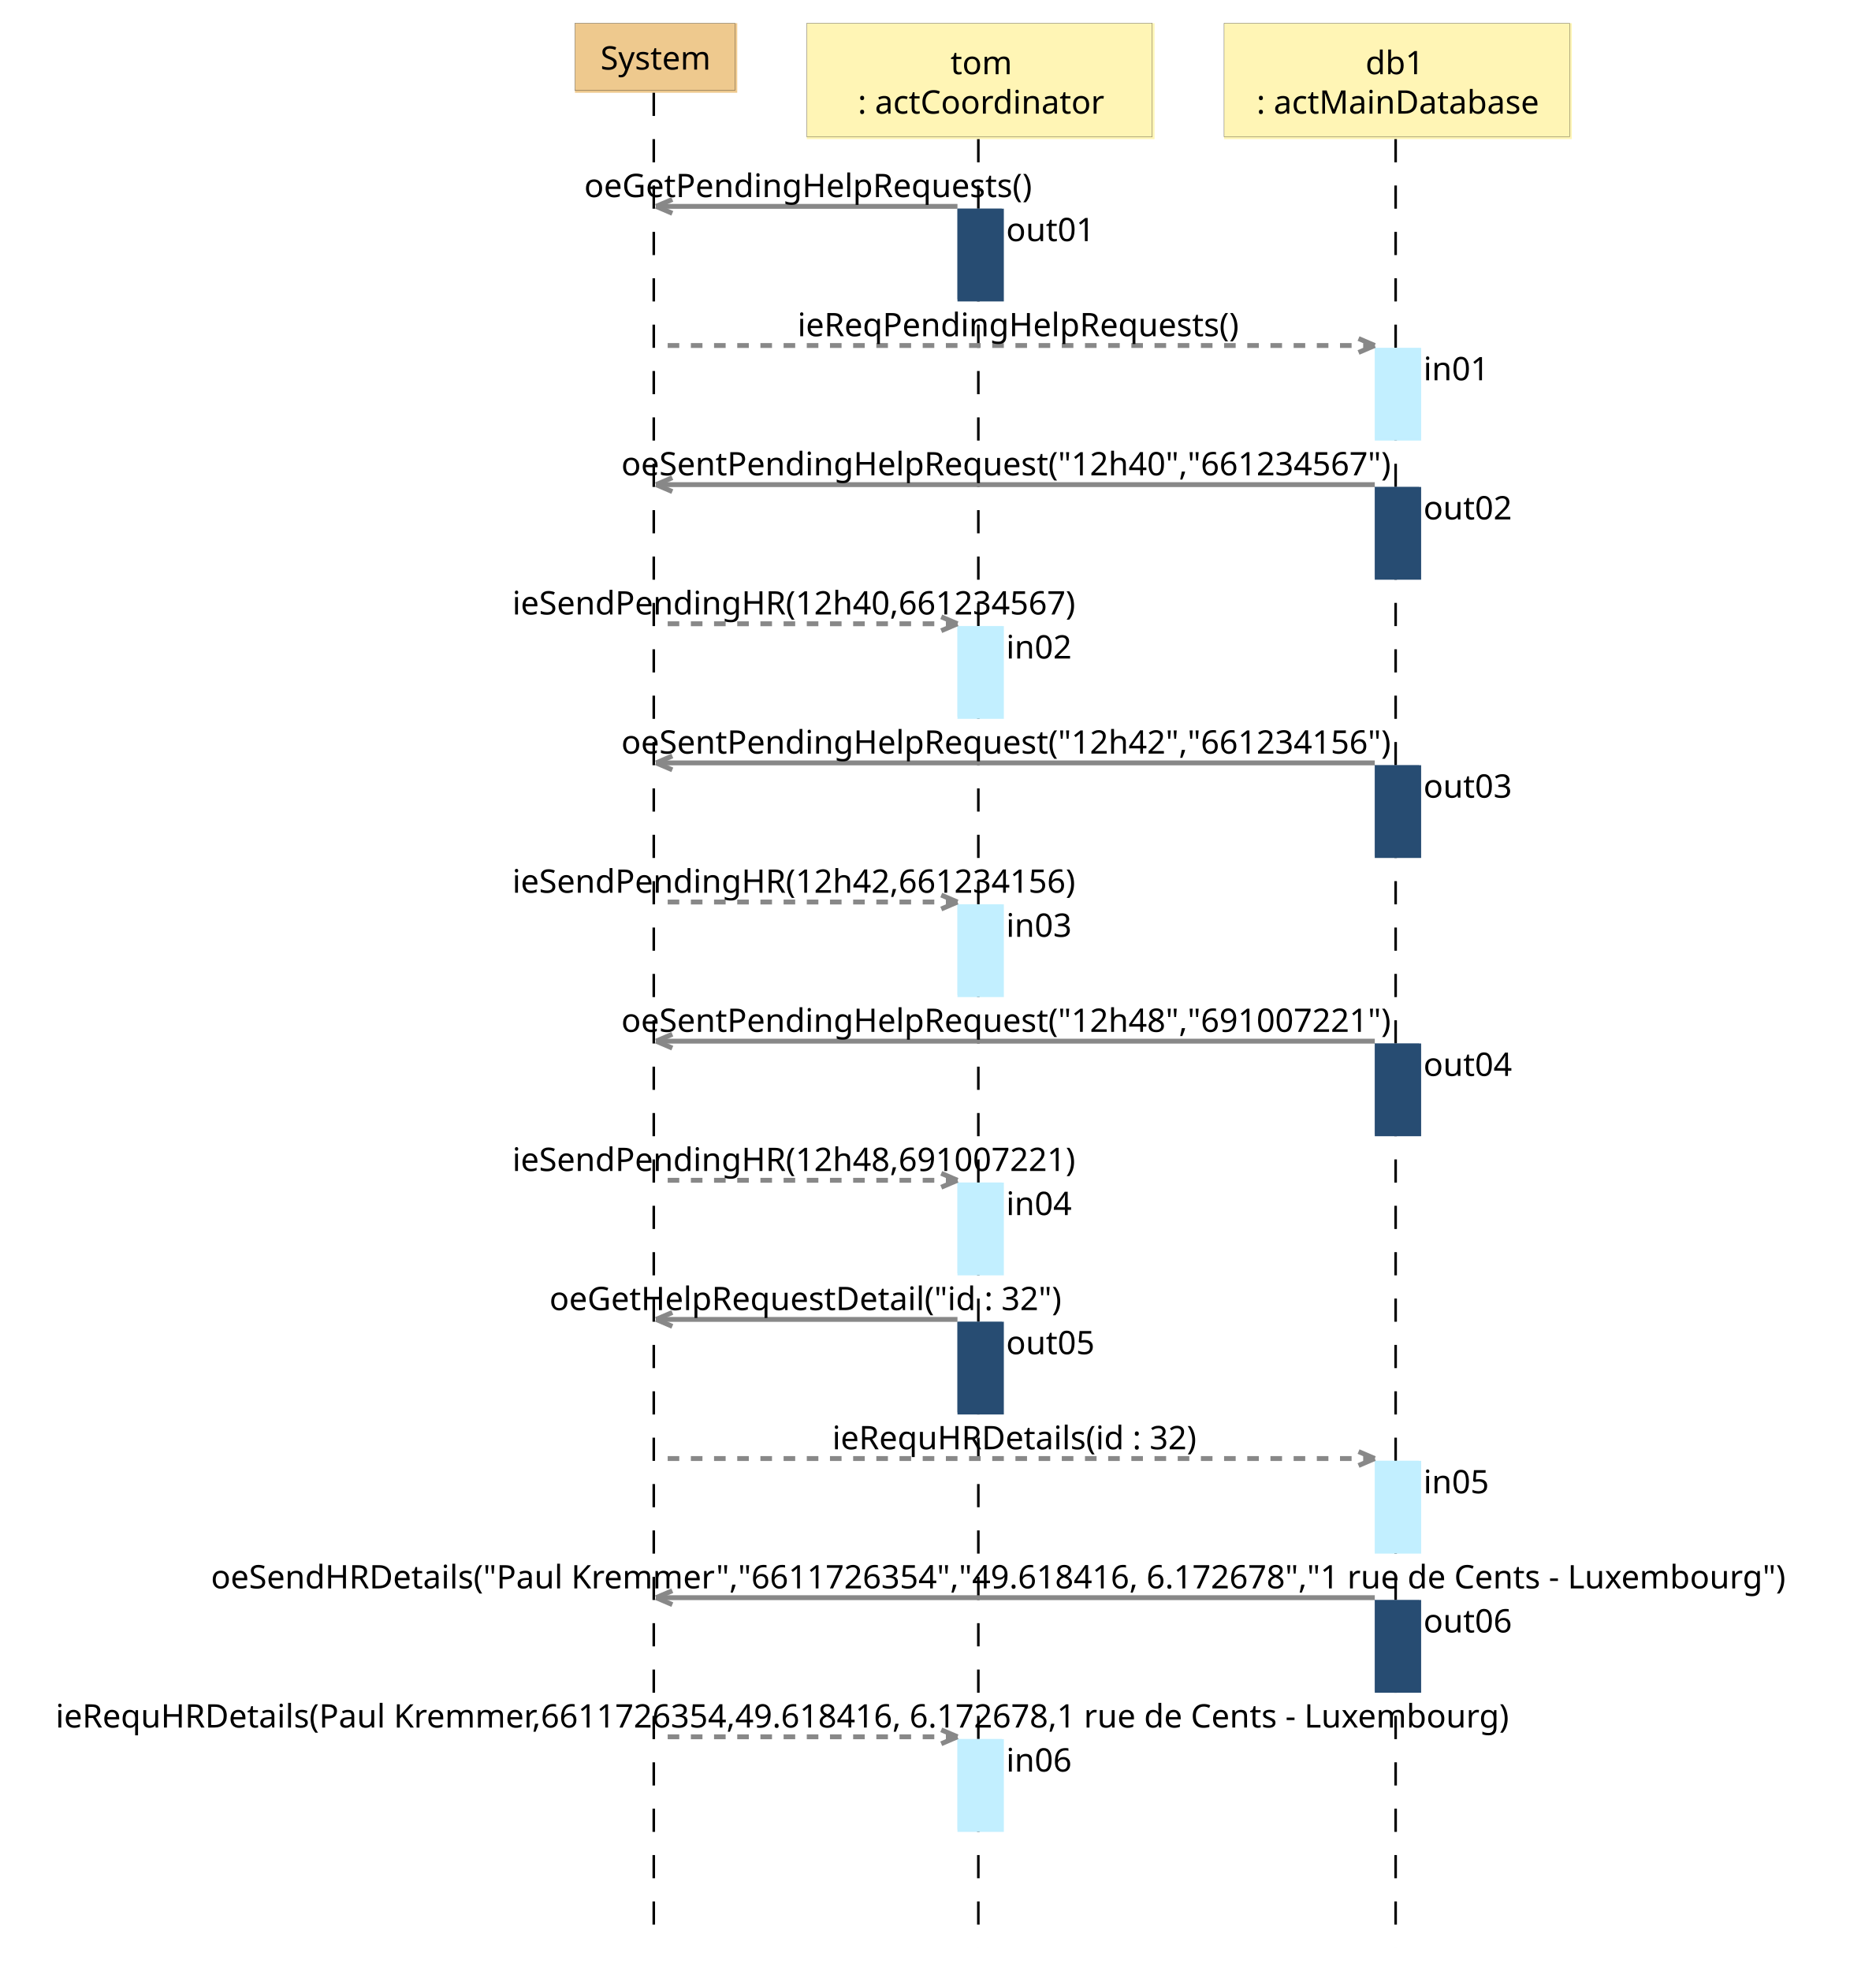
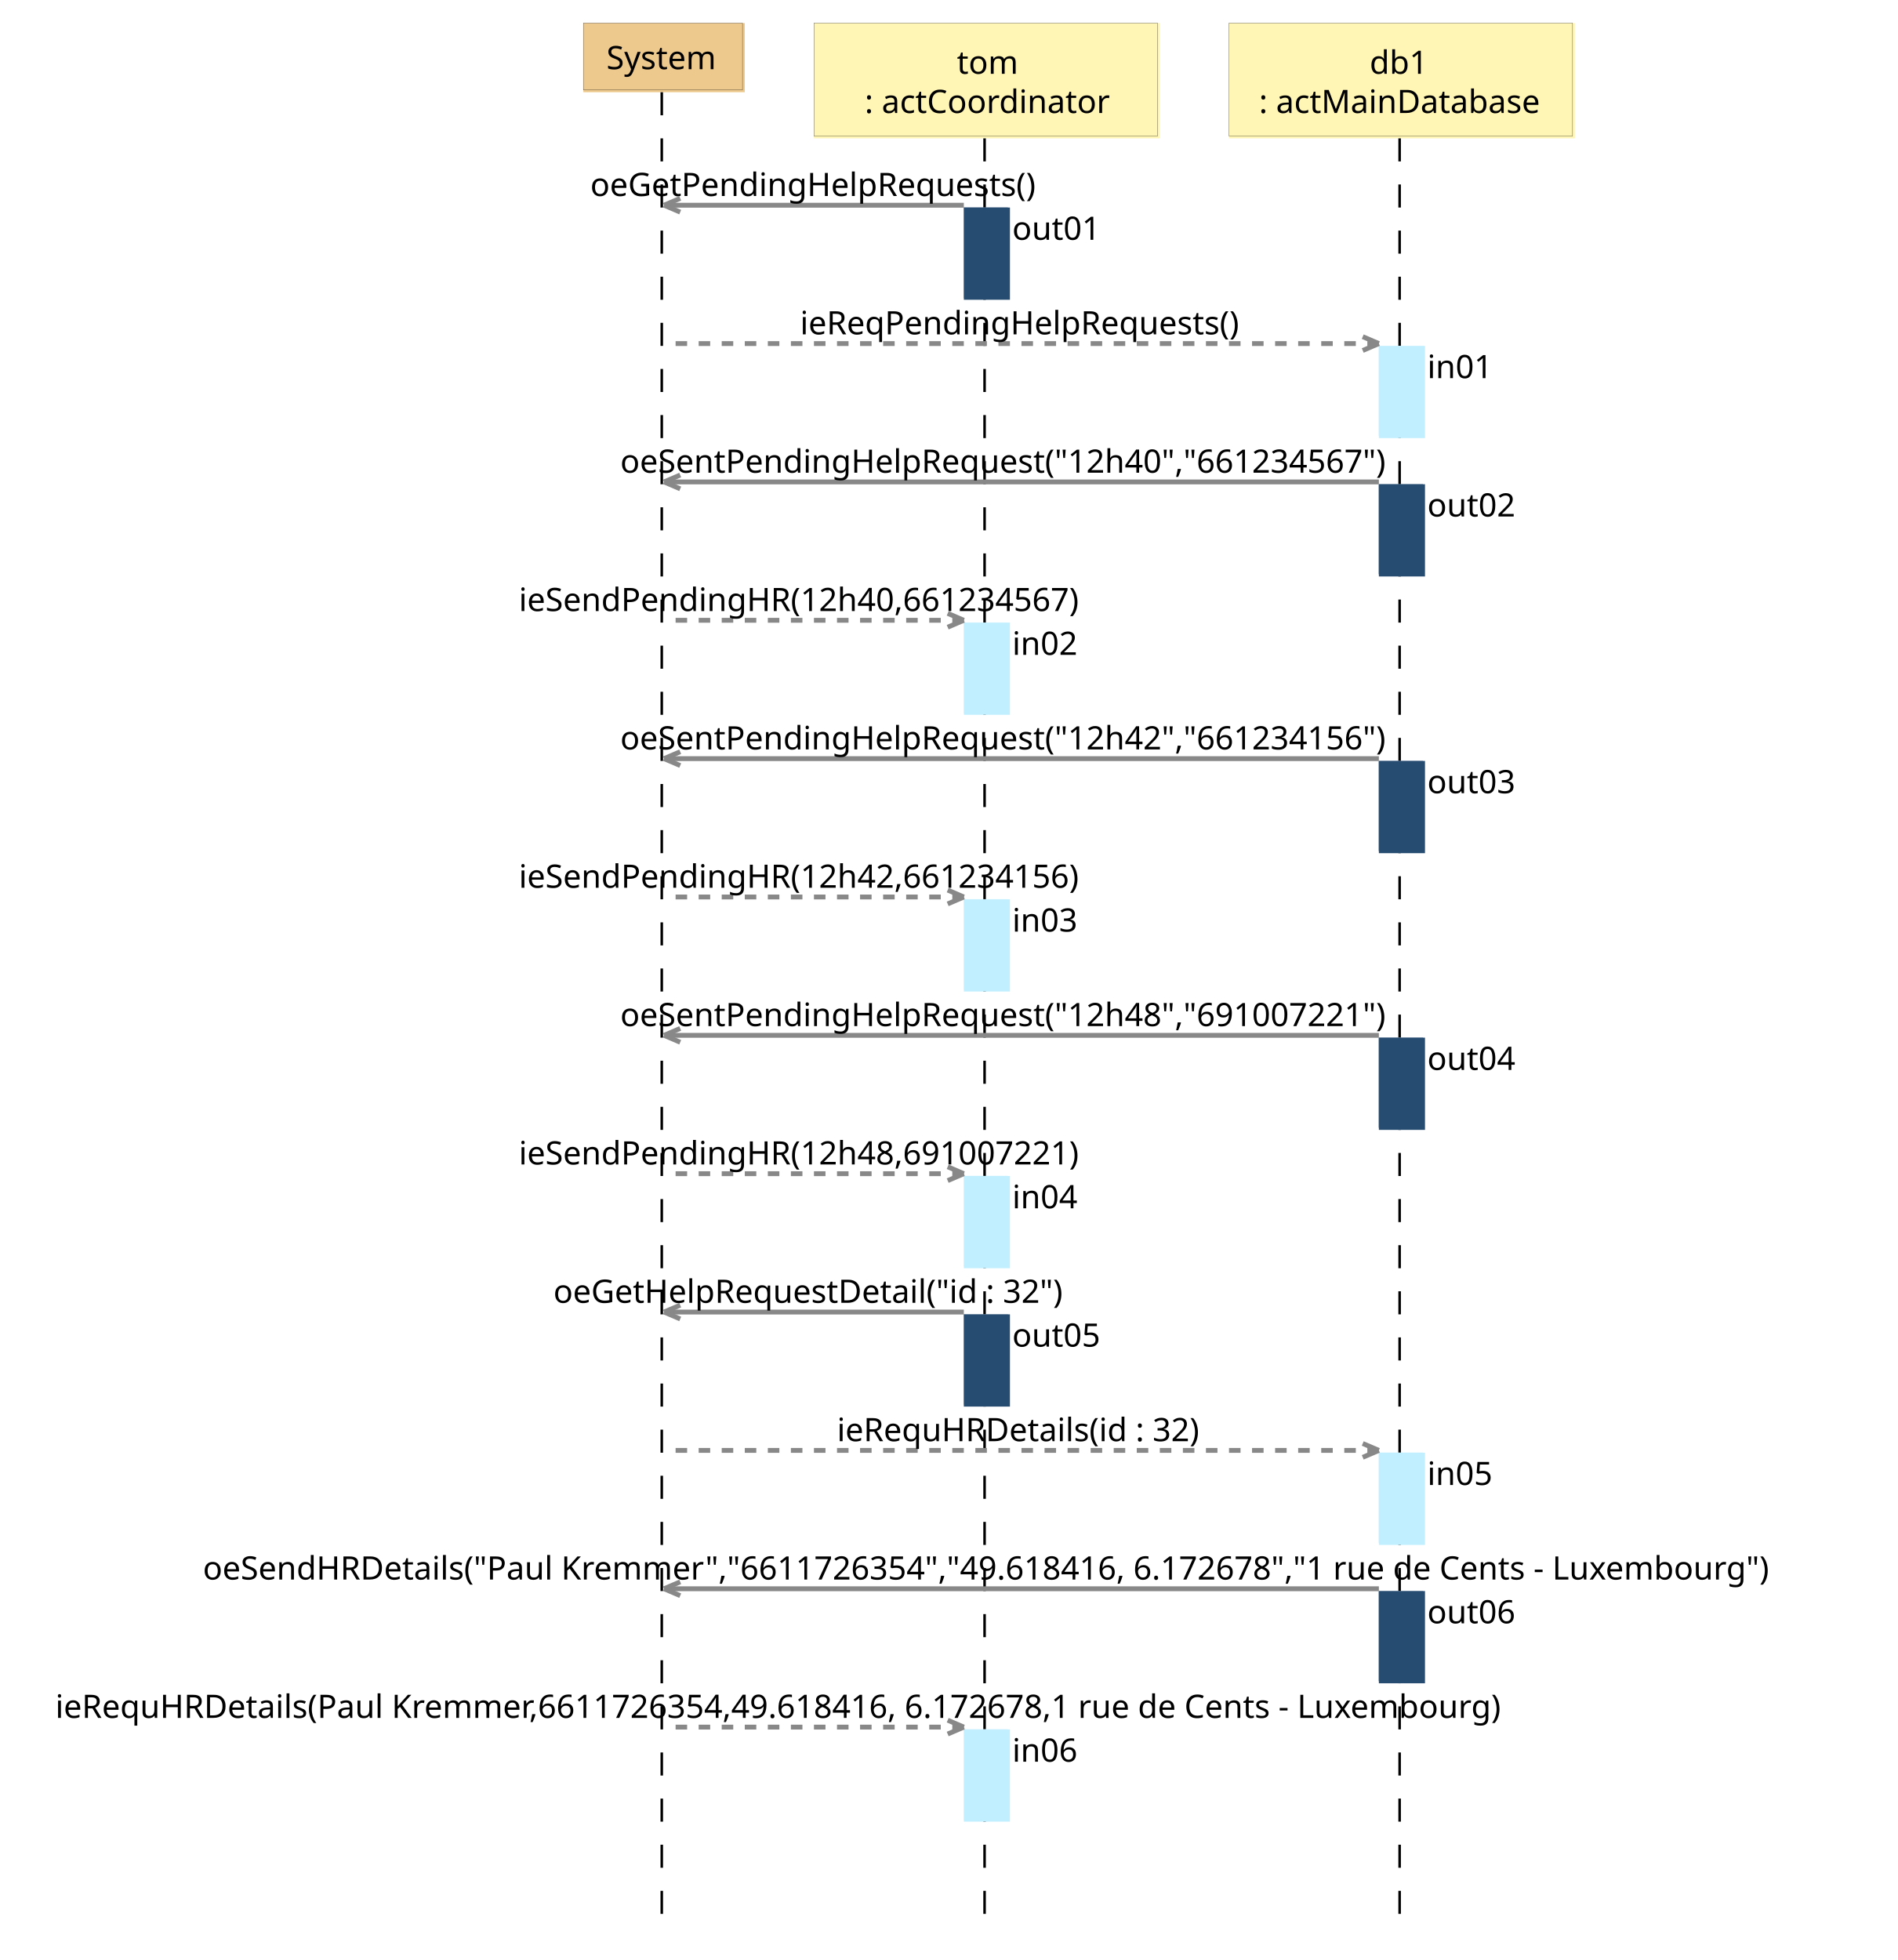
- <svg xmlns="http://www.w3.org/2000/svg" stroke-dasharray="none" shape-rendering="auto" font-family="'Dialog'" width="809" text-rendering="auto" fill-opacity="1" contentScriptType="text/ecmascript" color-interpolation="auto" color-rendering="auto" preserveAspectRatio="xMidYMid meet" font-size="12" viewBox="0 0 809 850" fill="black" stroke="black" image-rendering="auto" stroke-miterlimit="10" zoomAndPan="magnify" version="1.0" stroke-linecap="square" stroke-linejoin="miter" contentStyleType="text/css" font-style="normal" height="850" stroke-width="1" stroke-dashoffset="0" font-weight="normal" stroke-opacity="1">
+ <svg xmlns="http://www.w3.org/2000/svg" stroke-dasharray="none" shape-rendering="auto" font-family="'Dialog'" width="823" text-rendering="auto" fill-opacity="1" contentScriptType="text/ecmascript" color-interpolation="auto" color-rendering="auto" preserveAspectRatio="xMidYMid meet" font-size="12" viewBox="0 0 823 850" fill="black" stroke="black" image-rendering="auto" stroke-miterlimit="10" zoomAndPan="magnify" version="1.0" stroke-linecap="square" stroke-linejoin="miter" contentStyleType="text/css" font-style="normal" height="850" stroke-width="1" stroke-dashoffset="0" font-weight="normal" stroke-opacity="1">
  <defs id="genericDefs" />
  <g>
    <defs id="defs1">
      <clipPath clipPathUnits="userSpaceOnUse" id="clipPath1">
-         <path d="M247 9 L319 9 L319 41 L247 41 L247 9 Z" />
+         <path d="M252 9 L324 9 L324 41 L252 41 L252 9 Z" />
      </clipPath>
      <clipPath clipPathUnits="userSpaceOnUse" id="clipPath2">
-         <path d="M247 9 L323 9 L323 41 L247 41 L247 9 Z" />
+         <path d="M252 9 L328 9 L328 41 L252 41 L252 9 Z" />
      </clipPath>
      <clipPath clipPathUnits="userSpaceOnUse" id="clipPath3">
-         <path d="M277 39 L289 39 L289 841 L277 841 L277 39 Z" />
+         <path d="M282 39 L294 39 L294 841 L282 841 L282 39 Z" />
      </clipPath>
      <clipPath clipPathUnits="userSpaceOnUse" id="clipPath4">
-         <path d="M347 9 L499 9 L499 61 L347 61 L347 9 Z" />
+         <path d="M352 9 L504 9 L504 61 L352 61 L352 9 Z" />
      </clipPath>
      <clipPath clipPathUnits="userSpaceOnUse" id="clipPath5">
-         <path d="M347 9 L503 9 L503 61 L347 61 L347 9 Z" />
+         <path d="M352 9 L508 9 L508 61 L352 61 L352 9 Z" />
      </clipPath>
      <clipPath clipPathUnits="userSpaceOnUse" id="clipPath6">
-         <path d="M347 9 L502 9 L502 61 L347 61 L347 9 Z" />
+         <path d="M352 9 L507 9 L507 61 L352 61 L352 9 Z" />
      </clipPath>
      <clipPath clipPathUnits="userSpaceOnUse" id="clipPath7">
-         <path d="M417 59 L429 59 L429 841 L417 841 L417 59 Z" />
+         <path d="M422 59 L434 59 L434 841 L422 841 L422 59 Z" />
      </clipPath>
      <clipPath clipPathUnits="userSpaceOnUse" id="clipPath8">
-         <path d="M412 89 L434 89 L434 131 L412 131 L412 89 Z" />
+         <path d="M417 89 L439 89 L439 131 L417 131 L417 89 Z" />
      </clipPath>
      <clipPath clipPathUnits="userSpaceOnUse" id="clipPath9">
-         <path d="M433 89 L477 89 L477 108 L433 108 L433 89 Z" />
+         <path d="M438 89 L482 89 L482 108 L438 108 L438 89 Z" />
      </clipPath>
      <clipPath clipPathUnits="userSpaceOnUse" id="clipPath10">
-         <path d="M412 569 L434 569 L434 611 L412 611 L412 569 Z" />
+         <path d="M417 569 L439 569 L439 611 L417 611 L417 569 Z" />
      </clipPath>
      <clipPath clipPathUnits="userSpaceOnUse" id="clipPath11">
-         <path d="M433 569 L477 569 L477 588 L433 588 L433 569 Z" />
+         <path d="M438 569 L482 569 L482 588 L438 588 L438 569 Z" />
      </clipPath>
      <clipPath clipPathUnits="userSpaceOnUse" id="clipPath12">
-         <path d="M412 269 L434 269 L434 311 L412 311 L412 269 Z" />
+         <path d="M417 269 L439 269 L439 311 L417 311 L417 269 Z" />
      </clipPath>
      <clipPath clipPathUnits="userSpaceOnUse" id="clipPath13">
-         <path d="M433 269 L468 269 L468 288 L433 288 L433 269 Z" />
+         <path d="M438 269 L472 269 L472 288 L438 288 L438 269 Z" />
      </clipPath>
      <clipPath clipPathUnits="userSpaceOnUse" id="clipPath14">
-         <path d="M412 389 L434 389 L434 431 L412 431 L412 389 Z" />
+         <path d="M417 389 L439 389 L439 431 L417 431 L417 389 Z" />
      </clipPath>
      <clipPath clipPathUnits="userSpaceOnUse" id="clipPath15">
-         <path d="M433 389 L468 389 L468 408 L433 408 L433 389 Z" />
+         <path d="M438 389 L472 389 L472 408 L438 408 L438 389 Z" />
      </clipPath>
      <clipPath clipPathUnits="userSpaceOnUse" id="clipPath16">
-         <path d="M412 509 L434 509 L434 551 L412 551 L412 509 Z" />
+         <path d="M417 509 L439 509 L439 551 L417 551 L417 509 Z" />
      </clipPath>
      <clipPath clipPathUnits="userSpaceOnUse" id="clipPath17">
-         <path d="M433 509 L468 509 L468 528 L433 528 L433 509 Z" />
+         <path d="M438 509 L472 509 L472 528 L438 528 L438 509 Z" />
      </clipPath>
      <clipPath clipPathUnits="userSpaceOnUse" id="clipPath18">
-         <path d="M412 749 L434 749 L434 791 L412 791 L412 749 Z" />
+         <path d="M417 749 L439 749 L439 791 L417 791 L417 749 Z" />
      </clipPath>
      <clipPath clipPathUnits="userSpaceOnUse" id="clipPath19">
-         <path d="M433 749 L468 749 L468 768 L433 768 L433 749 Z" />
+         <path d="M438 749 L472 749 L472 768 L438 768 L438 749 Z" />
      </clipPath>
      <clipPath clipPathUnits="userSpaceOnUse" id="clipPath20">
-         <path d="M527 9 L679 9 L679 61 L527 61 L527 9 Z" />
+         <path d="M532 9 L684 9 L684 61 L532 61 L532 9 Z" />
      </clipPath>
      <clipPath clipPathUnits="userSpaceOnUse" id="clipPath21">
-         <path d="M527 9 L683 9 L683 61 L527 61 L527 9 Z" />
+         <path d="M532 9 L688 9 L688 61 L532 61 L532 9 Z" />
      </clipPath>
      <clipPath clipPathUnits="userSpaceOnUse" id="clipPath22">
-         <path d="M527 9 L682 9 L682 61 L527 61 L527 9 Z" />
+         <path d="M532 9 L687 9 L687 61 L532 61 L532 9 Z" />
      </clipPath>
      <clipPath clipPathUnits="userSpaceOnUse" id="clipPath23">
-         <path d="M597 59 L609 59 L609 841 L597 841 L597 59 Z" />
+         <path d="M602 59 L614 59 L614 841 L602 841 L602 59 Z" />
      </clipPath>
      <clipPath clipPathUnits="userSpaceOnUse" id="clipPath24">
-         <path d="M592 209 L614 209 L614 251 L592 251 L592 209 Z" />
+         <path d="M597 209 L619 209 L619 251 L597 251 L597 209 Z" />
      </clipPath>
      <clipPath clipPathUnits="userSpaceOnUse" id="clipPath25">
-         <path d="M613 209 L657 209 L657 228 L613 228 L613 209 Z" />
+         <path d="M618 209 L662 209 L662 228 L618 228 L618 209 Z" />
      </clipPath>
      <clipPath clipPathUnits="userSpaceOnUse" id="clipPath26">
-         <path d="M592 329 L614 329 L614 371 L592 371 L592 329 Z" />
+         <path d="M597 329 L619 329 L619 371 L597 371 L597 329 Z" />
      </clipPath>
      <clipPath clipPathUnits="userSpaceOnUse" id="clipPath27">
-         <path d="M613 329 L657 329 L657 348 L613 348 L613 329 Z" />
+         <path d="M618 329 L662 329 L662 348 L618 348 L618 329 Z" />
      </clipPath>
      <clipPath clipPathUnits="userSpaceOnUse" id="clipPath28">
-         <path d="M592 449 L614 449 L614 491 L592 491 L592 449 Z" />
+         <path d="M597 449 L619 449 L619 491 L597 491 L597 449 Z" />
      </clipPath>
      <clipPath clipPathUnits="userSpaceOnUse" id="clipPath29">
-         <path d="M613 449 L657 449 L657 468 L613 468 L613 449 Z" />
+         <path d="M618 449 L662 449 L662 468 L618 468 L618 449 Z" />
      </clipPath>
      <clipPath clipPathUnits="userSpaceOnUse" id="clipPath30">
-         <path d="M592 689 L614 689 L614 731 L592 731 L592 689 Z" />
+         <path d="M597 689 L619 689 L619 731 L597 731 L597 689 Z" />
      </clipPath>
      <clipPath clipPathUnits="userSpaceOnUse" id="clipPath31">
-         <path d="M613 689 L657 689 L657 708 L613 708 L613 689 Z" />
+         <path d="M618 689 L662 689 L662 708 L618 708 L618 689 Z" />
      </clipPath>
      <clipPath clipPathUnits="userSpaceOnUse" id="clipPath32">
-         <path d="M592 149 L614 149 L614 191 L592 191 L592 149 Z" />
+         <path d="M597 149 L619 149 L619 191 L597 191 L597 149 Z" />
      </clipPath>
      <clipPath clipPathUnits="userSpaceOnUse" id="clipPath33">
-         <path d="M613 149 L648 149 L648 168 L613 168 L613 149 Z" />
+         <path d="M618 149 L652 149 L652 168 L618 168 L618 149 Z" />
      </clipPath>
      <clipPath clipPathUnits="userSpaceOnUse" id="clipPath34">
-         <path d="M592 629 L614 629 L614 671 L592 671 L592 629 Z" />
+         <path d="M597 629 L619 629 L619 671 L597 671 L597 629 Z" />
      </clipPath>
      <clipPath clipPathUnits="userSpaceOnUse" id="clipPath35">
-         <path d="M613 629 L648 629 L648 648 L613 648 L613 629 Z" />
+         <path d="M618 629 L652 629 L652 648 L618 648 L618 629 Z" />
      </clipPath>
      <clipPath clipPathUnits="userSpaceOnUse" id="clipPath36">
-         <path d="M-1 -1 L810 -1 L810 851 L-1 851 L-1 -1 Z" />
+         <path d="M-1 -1 L824 -1 L824 851 L-1 851 L-1 -1 Z" />
      </clipPath>
      <clipPath clipPathUnits="userSpaceOnUse" id="clipPath37">
-         <path d="M251 70 L448 70 L448 89 L251 89 L251 70 Z" />
+         <path d="M255 70 L455 70 L455 89 L255 89 L255 70 Z" />
      </clipPath>
      <clipPath clipPathUnits="userSpaceOnUse" id="clipPath38">
-         <path d="M281 84 L293 84 L293 95 L281 95 L281 84 Z" />
+         <path d="M286 84 L298 84 L298 95 L286 95 L286 84 Z" />
      </clipPath>
      <clipPath clipPathUnits="userSpaceOnUse" id="clipPath39">
-         <path d="M267 190 L613 190 L613 209 L267 209 L267 190 Z" />
+         <path d="M268 190 L621 190 L621 209 L268 209 L268 190 Z" />
      </clipPath>
      <clipPath clipPathUnits="userSpaceOnUse" id="clipPath40">
-         <path d="M281 204 L293 204 L293 215 L281 215 L281 204 Z" />
+         <path d="M286 204 L298 204 L298 215 L286 215 L286 204 Z" />
      </clipPath>
      <clipPath clipPathUnits="userSpaceOnUse" id="clipPath41">
-         <path d="M267 310 L613 310 L613 329 L267 329 L267 310 Z" />
+         <path d="M268 310 L621 310 L621 329 L268 329 L268 310 Z" />
      </clipPath>
      <clipPath clipPathUnits="userSpaceOnUse" id="clipPath42">
-         <path d="M281 324 L293 324 L293 335 L281 335 L281 324 Z" />
+         <path d="M286 324 L298 324 L298 335 L286 335 L286 324 Z" />
      </clipPath>
      <clipPath clipPathUnits="userSpaceOnUse" id="clipPath43">
-         <path d="M267 430 L613 430 L613 449 L267 449 L267 430 Z" />
+         <path d="M268 430 L621 430 L621 449 L268 449 L268 430 Z" />
      </clipPath>
      <clipPath clipPathUnits="userSpaceOnUse" id="clipPath44">
-         <path d="M281 444 L293 444 L293 455 L281 455 L281 444 Z" />
+         <path d="M286 444 L298 444 L298 455 L286 455 L286 444 Z" />
      </clipPath>
      <clipPath clipPathUnits="userSpaceOnUse" id="clipPath45">
-         <path d="M236 550 L463 550 L463 569 L236 569 L236 550 Z" />
+         <path d="M239 550 L470 550 L470 569 L239 569 L239 550 Z" />
      </clipPath>
      <clipPath clipPathUnits="userSpaceOnUse" id="clipPath46">
-         <path d="M281 564 L293 564 L293 575 L281 575 L281 564 Z" />
+         <path d="M286 564 L298 564 L298 575 L286 575 L286 564 Z" />
      </clipPath>
      <clipPath clipPathUnits="userSpaceOnUse" id="clipPath47">
-         <path d="M90 670 L789 670 L789 689 L90 689 L90 670 Z" />
+         <path d="M87 670 L803 670 L803 689 L87 689 L87 670 Z" />
      </clipPath>
      <clipPath clipPathUnits="userSpaceOnUse" id="clipPath48">
-         <path d="M281 684 L293 684 L293 695 L281 695 L281 684 Z" />
+         <path d="M286 684 L298 684 L298 695 L286 695 L286 684 Z" />
      </clipPath>
      <clipPath clipPathUnits="userSpaceOnUse" id="clipPath49">
-         <path d="M343 130 L537 130 L537 149 L343 149 L343 130 Z" />
+         <path d="M346 130 L544 130 L544 149 L346 149 L346 130 Z" />
      </clipPath>
      <clipPath clipPathUnits="userSpaceOnUse" id="clipPath50">
-         <path d="M584 144 L596 144 L596 155 L584 155 L584 144 Z" />
+         <path d="M589 144 L601 144 L601 155 L589 155 L589 144 Z" />
      </clipPath>
      <clipPath clipPathUnits="userSpaceOnUse" id="clipPath51">
-         <path d="M220 250 L479 250 L479 269 L220 269 L220 250 Z" />
+         <path d="M224 250 L487 250 L487 269 L224 269 L224 250 Z" />
      </clipPath>
      <clipPath clipPathUnits="userSpaceOnUse" id="clipPath52">
-         <path d="M404 264 L416 264 L416 275 L404 275 L404 264 Z" />
+         <path d="M409 264 L421 264 L421 275 L409 275 L409 264 Z" />
      </clipPath>
      <clipPath clipPathUnits="userSpaceOnUse" id="clipPath53">
-         <path d="M220 370 L479 370 L479 389 L220 389 L220 370 Z" />
+         <path d="M224 370 L487 370 L487 389 L224 389 L224 370 Z" />
      </clipPath>
      <clipPath clipPathUnits="userSpaceOnUse" id="clipPath54">
-         <path d="M404 384 L416 384 L416 395 L404 395 L404 384 Z" />
+         <path d="M409 384 L421 384 L421 395 L409 395 L409 384 Z" />
      </clipPath>
      <clipPath clipPathUnits="userSpaceOnUse" id="clipPath55">
-         <path d="M220 490 L479 490 L479 509 L220 509 L220 490 Z" />
+         <path d="M224 490 L487 490 L487 509 L224 509 L224 490 Z" />
      </clipPath>
      <clipPath clipPathUnits="userSpaceOnUse" id="clipPath56">
-         <path d="M404 504 L416 504 L416 515 L404 515 L404 504 Z" />
+         <path d="M409 504 L421 504 L421 515 L409 515 L409 504 Z" />
      </clipPath>
      <clipPath clipPathUnits="userSpaceOnUse" id="clipPath57">
-         <path d="M358 610 L522 610 L522 629 L358 629 L358 610 Z" />
+         <path d="M362 610 L528 610 L528 629 L362 629 L362 610 Z" />
      </clipPath>
      <clipPath clipPathUnits="userSpaceOnUse" id="clipPath58">
-         <path d="M584 624 L596 624 L596 635 L584 635 L584 624 Z" />
+         <path d="M589 624 L601 624 L601 635 L589 635 L589 624 Z" />
      </clipPath>
      <clipPath clipPathUnits="userSpaceOnUse" id="clipPath59">
-         <path d="M23 730 L676 730 L676 749 L23 749 L23 730 Z" />
+         <path d="M23 730 L686 730 L686 749 L23 749 L23 730 Z" />
      </clipPath>
      <clipPath clipPathUnits="userSpaceOnUse" id="clipPath60">
-         <path d="M404 744 L416 744 L416 755 L404 755 L404 744 Z" />
+         <path d="M409 744 L421 744 L421 755 L409 755 L409 744 Z" />
      </clipPath>
    </defs>
    <g font-size="9" fill="rgb(238,201,142)" stroke-linejoin="round" stroke="rgb(238,201,142)" stroke-width="0" stroke-miterlimit="0">
-       <rect x="248" y="10" clip-path="url(#clipPath1)" width="70" height="30" stroke="none" />
+       <rect x="253" y="10" clip-path="url(#clipPath1)" width="70" height="30" stroke="none" />
    </g>
    <g font-size="9" stroke-width="0.1" stroke-linecap="butt">
-       <rect x="248" y="10" clip-path="url(#clipPath1)" fill="none" width="69" height="29" />
-       <text x="259" font-size="14" y="30" clip-path="url(#clipPath2)" stroke="none" xml:space="preserve">System</text>
-       <line clip-path="url(#clipPath3)" fill="none" x1="282" x2="282" y1="40" y2="840" stroke-dasharray="10,10" stroke-width="1.1" />
+       <rect x="253" y="10" clip-path="url(#clipPath1)" fill="none" width="69" height="29" />
+       <text x="263" font-size="14" y="30" clip-path="url(#clipPath2)" stroke="none" xml:space="preserve">System</text>
+       <line clip-path="url(#clipPath3)" fill="none" x1="287" x2="287" y1="40" y2="840" stroke-dasharray="10,10" stroke-width="1.1" />
    </g>
    <g stroke-linecap="butt" font-size="9" fill="rgb(255,245,181)" stroke-dasharray="10,10" stroke="rgb(255,245,181)" stroke-width="1.1">
-       <rect x="348" y="10" clip-path="url(#clipPath4)" width="150" height="50" stroke="none" />
+       <rect x="353" y="10" clip-path="url(#clipPath4)" width="150" height="50" stroke="none" />
    </g>
    <g font-size="9" stroke-width="0.1" stroke-linecap="butt">
-       <rect x="348" y="10" clip-path="url(#clipPath4)" fill="none" width="149" height="49" />
-       <text x="410" font-size="14" y="32" clip-path="url(#clipPath5)" stroke="none" xml:space="preserve">tom</text>
-       <text x="370" font-size="14" y="49" clip-path="url(#clipPath6)" stroke="none" xml:space="preserve">: actCoordinator</text>
-       <line clip-path="url(#clipPath7)" fill="none" x1="422" x2="422" y1="60" y2="840" stroke-dasharray="10,10" stroke-width="1.1" />
+       <rect x="353" y="10" clip-path="url(#clipPath4)" fill="none" width="149" height="49" />
+       <text x="415" font-size="14" y="32" clip-path="url(#clipPath5)" stroke="none" xml:space="preserve">tom</text>
+       <text x="375" font-size="14" y="49" clip-path="url(#clipPath6)" stroke="none" xml:space="preserve">: actCoordinator</text>
+       <line clip-path="url(#clipPath7)" fill="none" x1="427" x2="427" y1="60" y2="840" stroke-dasharray="10,10" stroke-width="1.1" />
    </g>
    <g stroke-linecap="butt" font-size="9" fill="rgb(39,76,114)" stroke-dasharray="10,10" stroke="rgb(39,76,114)" stroke-width="1.1">
-       <rect x="413" y="90" clip-path="url(#clipPath8)" width="20" height="40" stroke="none" />
-       <rect x="413" y="90" clip-path="url(#clipPath8)" fill="none" width="19" stroke-dasharray="none" height="39" stroke-width="0.1" />
+       <rect x="418" y="90" clip-path="url(#clipPath8)" width="20" height="40" stroke="none" />
+       <rect x="418" y="90" clip-path="url(#clipPath8)" fill="none" width="19" stroke-dasharray="none" height="39" stroke-width="0.1" />
    </g>
    <g font-size="14" stroke-width="0.1" stroke-linecap="butt">
-       <text xml:space="preserve" x="434" y="104" clip-path="url(#clipPath9)" stroke="none">out01</text>
-       <rect x="413" y="570" clip-path="url(#clipPath10)" fill="rgb(39,76,114)" width="20" height="40" stroke="none" />
-       <rect x="413" y="570" clip-path="url(#clipPath10)" fill="none" width="19" height="39" stroke="rgb(39,76,114)" />
-       <text xml:space="preserve" x="434" y="584" clip-path="url(#clipPath11)" stroke="none">out05</text>
-       <rect x="413" y="270" clip-path="url(#clipPath12)" fill="rgb(194,239,255)" width="20" height="40" stroke="none" />
-       <rect x="413" y="270" clip-path="url(#clipPath12)" fill="none" width="19" height="39" stroke="rgb(194,239,255)" />
-       <text xml:space="preserve" x="434" y="284" clip-path="url(#clipPath13)" stroke="none">in02</text>
-       <rect x="413" y="390" clip-path="url(#clipPath14)" fill="rgb(194,239,255)" width="20" height="40" stroke="none" />
-       <rect x="413" y="390" clip-path="url(#clipPath14)" fill="none" width="19" height="39" stroke="rgb(194,239,255)" />
-       <text xml:space="preserve" x="434" y="404" clip-path="url(#clipPath15)" stroke="none">in03</text>
-       <rect x="413" y="510" clip-path="url(#clipPath16)" fill="rgb(194,239,255)" width="20" height="40" stroke="none" />
-       <rect x="413" y="510" clip-path="url(#clipPath16)" fill="none" width="19" height="39" stroke="rgb(194,239,255)" />
-       <text xml:space="preserve" x="434" y="524" clip-path="url(#clipPath17)" stroke="none">in04</text>
-       <rect x="413" y="750" clip-path="url(#clipPath18)" fill="rgb(194,239,255)" width="20" height="40" stroke="none" />
-       <rect x="413" y="750" clip-path="url(#clipPath18)" fill="none" width="19" height="39" stroke="rgb(194,239,255)" />
-       <text xml:space="preserve" x="434" y="764" clip-path="url(#clipPath19)" stroke="none">in06</text>
-       <rect x="528" y="10" clip-path="url(#clipPath20)" fill="rgb(255,245,181)" width="150" height="50" stroke="none" />
-       <rect x="528" y="10" clip-path="url(#clipPath20)" fill="none" width="149" height="49" />
-       <text xml:space="preserve" x="589" y="32" clip-path="url(#clipPath21)" stroke="none">db1</text>
-       <text xml:space="preserve" x="542" y="49" clip-path="url(#clipPath22)" stroke="none">: actMainDatabase</text>
-       <line clip-path="url(#clipPath23)" fill="none" x1="602" x2="602" y1="60" y2="840" stroke-dasharray="10,10" stroke-width="1.1" />
+       <text xml:space="preserve" x="439" y="104" clip-path="url(#clipPath9)" stroke="none">out01</text>
+       <rect x="418" y="570" clip-path="url(#clipPath10)" fill="rgb(39,76,114)" width="20" height="40" stroke="none" />
+       <rect x="418" y="570" clip-path="url(#clipPath10)" fill="none" width="19" height="39" stroke="rgb(39,76,114)" />
+       <text xml:space="preserve" x="439" y="584" clip-path="url(#clipPath11)" stroke="none">out05</text>
+       <rect x="418" y="270" clip-path="url(#clipPath12)" fill="rgb(194,239,255)" width="20" height="40" stroke="none" />
+       <rect x="418" y="270" clip-path="url(#clipPath12)" fill="none" width="19" height="39" stroke="rgb(194,239,255)" />
+       <text xml:space="preserve" x="439" y="284" clip-path="url(#clipPath13)" stroke="none">in02</text>
+       <rect x="418" y="390" clip-path="url(#clipPath14)" fill="rgb(194,239,255)" width="20" height="40" stroke="none" />
+       <rect x="418" y="390" clip-path="url(#clipPath14)" fill="none" width="19" height="39" stroke="rgb(194,239,255)" />
+       <text xml:space="preserve" x="439" y="404" clip-path="url(#clipPath15)" stroke="none">in03</text>
+       <rect x="418" y="510" clip-path="url(#clipPath16)" fill="rgb(194,239,255)" width="20" height="40" stroke="none" />
+       <rect x="418" y="510" clip-path="url(#clipPath16)" fill="none" width="19" height="39" stroke="rgb(194,239,255)" />
+       <text xml:space="preserve" x="439" y="524" clip-path="url(#clipPath17)" stroke="none">in04</text>
+       <rect x="418" y="750" clip-path="url(#clipPath18)" fill="rgb(194,239,255)" width="20" height="40" stroke="none" />
+       <rect x="418" y="750" clip-path="url(#clipPath18)" fill="none" width="19" height="39" stroke="rgb(194,239,255)" />
+       <text xml:space="preserve" x="439" y="764" clip-path="url(#clipPath19)" stroke="none">in06</text>
+       <rect x="533" y="10" clip-path="url(#clipPath20)" fill="rgb(255,245,181)" width="150" height="50" stroke="none" />
+       <rect x="533" y="10" clip-path="url(#clipPath20)" fill="none" width="149" height="49" />
+       <text xml:space="preserve" x="594" y="32" clip-path="url(#clipPath21)" stroke="none">db1</text>
+       <text xml:space="preserve" x="546" y="49" clip-path="url(#clipPath22)" stroke="none">: actMainDatabase</text>
+       <line clip-path="url(#clipPath23)" fill="none" x1="607" x2="607" y1="60" y2="840" stroke-dasharray="10,10" stroke-width="1.1" />
    </g>
    <g stroke-linecap="butt" font-size="9" fill="rgb(39,76,114)" stroke-dasharray="10,10" stroke="rgb(39,76,114)" stroke-width="1.1">
-       <rect x="593" y="210" clip-path="url(#clipPath24)" width="20" height="40" stroke="none" />
-       <rect x="593" y="210" clip-path="url(#clipPath24)" fill="none" width="19" stroke-dasharray="none" height="39" stroke-width="0.1" />
+       <rect x="598" y="210" clip-path="url(#clipPath24)" width="20" height="40" stroke="none" />
+       <rect x="598" y="210" clip-path="url(#clipPath24)" fill="none" width="19" stroke-dasharray="none" height="39" stroke-width="0.1" />
    </g>
    <g font-size="14" stroke-width="0.1" stroke-linecap="butt">
-       <text xml:space="preserve" x="614" y="224" clip-path="url(#clipPath25)" stroke="none">out02</text>
-       <rect x="593" y="330" clip-path="url(#clipPath26)" fill="rgb(39,76,114)" width="20" height="40" stroke="none" />
-       <rect x="593" y="330" clip-path="url(#clipPath26)" fill="none" width="19" height="39" stroke="rgb(39,76,114)" />
-       <text xml:space="preserve" x="614" y="344" clip-path="url(#clipPath27)" stroke="none">out03</text>
-       <rect x="593" y="450" clip-path="url(#clipPath28)" fill="rgb(39,76,114)" width="20" height="40" stroke="none" />
-       <rect x="593" y="450" clip-path="url(#clipPath28)" fill="none" width="19" height="39" stroke="rgb(39,76,114)" />
-       <text xml:space="preserve" x="614" y="464" clip-path="url(#clipPath29)" stroke="none">out04</text>
-       <rect x="593" y="690" clip-path="url(#clipPath30)" fill="rgb(39,76,114)" width="20" height="40" stroke="none" />
-       <rect x="593" y="690" clip-path="url(#clipPath30)" fill="none" width="19" height="39" stroke="rgb(39,76,114)" />
-       <text xml:space="preserve" x="614" y="704" clip-path="url(#clipPath31)" stroke="none">out06</text>
-       <rect x="593" y="150" clip-path="url(#clipPath32)" fill="rgb(194,239,255)" width="20" height="40" stroke="none" />
-       <rect x="593" y="150" clip-path="url(#clipPath32)" fill="none" width="19" height="39" stroke="rgb(194,239,255)" />
-       <text xml:space="preserve" x="614" y="164" clip-path="url(#clipPath33)" stroke="none">in01</text>
-       <rect x="593" y="630" clip-path="url(#clipPath34)" fill="rgb(194,239,255)" width="20" height="40" stroke="none" />
-       <rect x="593" y="630" clip-path="url(#clipPath34)" fill="none" width="19" height="39" stroke="rgb(194,239,255)" />
-       <text xml:space="preserve" x="614" y="644" clip-path="url(#clipPath35)" stroke="none">in05</text>
-       <line clip-path="url(#clipPath36)" fill="none" x1="413" x2="283" y1="89" y2="89" stroke="rgb(136,136,136)" stroke-width="2.1" />
-       <text x="252" y="85" clip-path="url(#clipPath37)" stroke="none" stroke-width="2.1" xml:space="preserve">oeGetPendingHelpRequests()</text>
-       <line clip-path="url(#clipPath38)" fill="none" x1="290" x2="283" y1="86" y2="89" stroke="rgb(136,136,136)" stroke-width="2.1" />
-       <line clip-path="url(#clipPath38)" fill="none" x1="283" x2="290" y1="89" y2="92" stroke="rgb(136,136,136)" stroke-width="2.1" />
-       <line clip-path="url(#clipPath36)" fill="none" x1="593" x2="283" y1="209" y2="209" stroke="rgb(136,136,136)" stroke-width="2.1" />
-       <text x="268" y="205" clip-path="url(#clipPath39)" stroke="none" stroke-width="2.1" xml:space="preserve">oeSentPendingHelpRequest("12h40","661234567")</text>
-       <line clip-path="url(#clipPath40)" fill="none" x1="290" x2="283" y1="206" y2="209" stroke="rgb(136,136,136)" stroke-width="2.1" />
-       <line clip-path="url(#clipPath40)" fill="none" x1="283" x2="290" y1="209" y2="212" stroke="rgb(136,136,136)" stroke-width="2.1" />
-       <line clip-path="url(#clipPath36)" fill="none" x1="593" x2="283" y1="329" y2="329" stroke="rgb(136,136,136)" stroke-width="2.1" />
-       <text x="268" y="325" clip-path="url(#clipPath41)" stroke="none" stroke-width="2.1" xml:space="preserve">oeSentPendingHelpRequest("12h42","661234156")</text>
-       <line clip-path="url(#clipPath42)" fill="none" x1="290" x2="283" y1="326" y2="329" stroke="rgb(136,136,136)" stroke-width="2.1" />
-       <line clip-path="url(#clipPath42)" fill="none" x1="283" x2="290" y1="329" y2="332" stroke="rgb(136,136,136)" stroke-width="2.1" />
-       <line clip-path="url(#clipPath36)" fill="none" x1="593" x2="283" y1="449" y2="449" stroke="rgb(136,136,136)" stroke-width="2.1" />
-       <text x="268" y="445" clip-path="url(#clipPath43)" stroke="none" stroke-width="2.1" xml:space="preserve">oeSentPendingHelpRequest("12h48","691007221")</text>
-       <line clip-path="url(#clipPath44)" fill="none" x1="290" x2="283" y1="446" y2="449" stroke="rgb(136,136,136)" stroke-width="2.1" />
-       <line clip-path="url(#clipPath44)" fill="none" x1="283" x2="290" y1="449" y2="452" stroke="rgb(136,136,136)" stroke-width="2.1" />
-       <line clip-path="url(#clipPath36)" fill="none" x1="413" x2="283" y1="569" y2="569" stroke="rgb(136,136,136)" stroke-width="2.1" />
-       <text x="237" y="565" clip-path="url(#clipPath45)" stroke="none" stroke-width="2.1" xml:space="preserve">oeGetHelpRequestDetail("id : 32")</text>
-       <line clip-path="url(#clipPath46)" fill="none" x1="290" x2="283" y1="566" y2="569" stroke="rgb(136,136,136)" stroke-width="2.1" />
-       <line clip-path="url(#clipPath46)" fill="none" x1="283" x2="290" y1="569" y2="572" stroke="rgb(136,136,136)" stroke-width="2.1" />
-       <line clip-path="url(#clipPath36)" fill="none" x1="593" x2="283" y1="689" y2="689" stroke="rgb(136,136,136)" stroke-width="2.1" />
-       <text x="91" y="685" clip-path="url(#clipPath47)" stroke="none" stroke-width="2.1" xml:space="preserve">oeSendHRDetails("Paul Kremmer","6611726354","49.618416, 6.172678","1 rue de Cents - Luxembourg")</text>
-       <line clip-path="url(#clipPath48)" fill="none" x1="290" x2="283" y1="686" y2="689" stroke="rgb(136,136,136)" stroke-width="2.1" />
-       <line clip-path="url(#clipPath48)" fill="none" x1="283" x2="290" y1="689" y2="692" stroke="rgb(136,136,136)" stroke-width="2.1" />
+       <text xml:space="preserve" x="619" y="224" clip-path="url(#clipPath25)" stroke="none">out02</text>
+       <rect x="598" y="330" clip-path="url(#clipPath26)" fill="rgb(39,76,114)" width="20" height="40" stroke="none" />
+       <rect x="598" y="330" clip-path="url(#clipPath26)" fill="none" width="19" height="39" stroke="rgb(39,76,114)" />
+       <text xml:space="preserve" x="619" y="344" clip-path="url(#clipPath27)" stroke="none">out03</text>
+       <rect x="598" y="450" clip-path="url(#clipPath28)" fill="rgb(39,76,114)" width="20" height="40" stroke="none" />
+       <rect x="598" y="450" clip-path="url(#clipPath28)" fill="none" width="19" height="39" stroke="rgb(39,76,114)" />
+       <text xml:space="preserve" x="619" y="464" clip-path="url(#clipPath29)" stroke="none">out04</text>
+       <rect x="598" y="690" clip-path="url(#clipPath30)" fill="rgb(39,76,114)" width="20" height="40" stroke="none" />
+       <rect x="598" y="690" clip-path="url(#clipPath30)" fill="none" width="19" height="39" stroke="rgb(39,76,114)" />
+       <text xml:space="preserve" x="619" y="704" clip-path="url(#clipPath31)" stroke="none">out06</text>
+       <rect x="598" y="150" clip-path="url(#clipPath32)" fill="rgb(194,239,255)" width="20" height="40" stroke="none" />
+       <rect x="598" y="150" clip-path="url(#clipPath32)" fill="none" width="19" height="39" stroke="rgb(194,239,255)" />
+       <text xml:space="preserve" x="619" y="164" clip-path="url(#clipPath33)" stroke="none">in01</text>
+       <rect x="598" y="630" clip-path="url(#clipPath34)" fill="rgb(194,239,255)" width="20" height="40" stroke="none" />
+       <rect x="598" y="630" clip-path="url(#clipPath34)" fill="none" width="19" height="39" stroke="rgb(194,239,255)" />
+       <text xml:space="preserve" x="619" y="644" clip-path="url(#clipPath35)" stroke="none">in05</text>
+       <line clip-path="url(#clipPath36)" fill="none" x1="418" x2="288" y1="89" y2="89" stroke="rgb(136,136,136)" stroke-width="2.1" />
+       <text x="256" y="85" clip-path="url(#clipPath37)" stroke="none" stroke-width="2.1" xml:space="preserve">oeGetPendingHelpRequests()</text>
+       <line clip-path="url(#clipPath38)" fill="none" x1="295" x2="288" y1="86" y2="89" stroke="rgb(136,136,136)" stroke-width="2.1" />
+       <line clip-path="url(#clipPath38)" fill="none" x1="288" x2="295" y1="89" y2="92" stroke="rgb(136,136,136)" stroke-width="2.1" />
+       <line clip-path="url(#clipPath36)" fill="none" x1="598" x2="288" y1="209" y2="209" stroke="rgb(136,136,136)" stroke-width="2.1" />
+       <text x="269" y="205" clip-path="url(#clipPath39)" stroke="none" stroke-width="2.1" xml:space="preserve">oeSentPendingHelpRequest("12h40","661234567")</text>
+       <line clip-path="url(#clipPath40)" fill="none" x1="295" x2="288" y1="206" y2="209" stroke="rgb(136,136,136)" stroke-width="2.1" />
+       <line clip-path="url(#clipPath40)" fill="none" x1="288" x2="295" y1="209" y2="212" stroke="rgb(136,136,136)" stroke-width="2.1" />
+       <line clip-path="url(#clipPath36)" fill="none" x1="598" x2="288" y1="329" y2="329" stroke="rgb(136,136,136)" stroke-width="2.1" />
+       <text x="269" y="325" clip-path="url(#clipPath41)" stroke="none" stroke-width="2.1" xml:space="preserve">oeSentPendingHelpRequest("12h42","661234156")</text>
+       <line clip-path="url(#clipPath42)" fill="none" x1="295" x2="288" y1="326" y2="329" stroke="rgb(136,136,136)" stroke-width="2.1" />
+       <line clip-path="url(#clipPath42)" fill="none" x1="288" x2="295" y1="329" y2="332" stroke="rgb(136,136,136)" stroke-width="2.1" />
+       <line clip-path="url(#clipPath36)" fill="none" x1="598" x2="288" y1="449" y2="449" stroke="rgb(136,136,136)" stroke-width="2.1" />
+       <text x="269" y="445" clip-path="url(#clipPath43)" stroke="none" stroke-width="2.1" xml:space="preserve">oeSentPendingHelpRequest("12h48","691007221")</text>
+       <line clip-path="url(#clipPath44)" fill="none" x1="295" x2="288" y1="446" y2="449" stroke="rgb(136,136,136)" stroke-width="2.1" />
+       <line clip-path="url(#clipPath44)" fill="none" x1="288" x2="295" y1="449" y2="452" stroke="rgb(136,136,136)" stroke-width="2.1" />
+       <line clip-path="url(#clipPath36)" fill="none" x1="418" x2="288" y1="569" y2="569" stroke="rgb(136,136,136)" stroke-width="2.1" />
+       <text x="240" y="565" clip-path="url(#clipPath45)" stroke="none" stroke-width="2.1" xml:space="preserve">oeGetHelpRequestDetail("id : 32")</text>
+       <line clip-path="url(#clipPath46)" fill="none" x1="295" x2="288" y1="566" y2="569" stroke="rgb(136,136,136)" stroke-width="2.1" />
+       <line clip-path="url(#clipPath46)" fill="none" x1="288" x2="295" y1="569" y2="572" stroke="rgb(136,136,136)" stroke-width="2.1" />
+       <line clip-path="url(#clipPath36)" fill="none" x1="598" x2="288" y1="689" y2="689" stroke="rgb(136,136,136)" stroke-width="2.1" />
+       <text x="88" y="685" clip-path="url(#clipPath47)" stroke="none" stroke-width="2.1" xml:space="preserve">oeSendHRDetails("Paul Kremmer","6611726354","49.618416, 6.172678","1 rue de Cents - Luxembourg")</text>
+       <line clip-path="url(#clipPath48)" fill="none" x1="295" x2="288" y1="686" y2="689" stroke="rgb(136,136,136)" stroke-width="2.1" />
+       <line clip-path="url(#clipPath48)" fill="none" x1="288" x2="295" y1="689" y2="692" stroke="rgb(136,136,136)" stroke-width="2.1" />
    </g>
    <g stroke-linecap="butt" font-size="14" fill="rgb(136,136,136)" stroke-dasharray="5,5" stroke="rgb(136,136,136)" stroke-width="2.1">
-       <line clip-path="url(#clipPath36)" fill="none" x1="593" x2="283" y1="149" y2="149" />
-       <text x="344" y="145" clip-path="url(#clipPath49)" fill="black" stroke="none" xml:space="preserve">ieReqPendingHelpRequests()</text>
-       <line clip-path="url(#clipPath50)" fill="none" x1="586" x2="593" y1="152" y2="149" stroke-dasharray="none" />
-       <line clip-path="url(#clipPath50)" fill="none" x1="593" x2="586" y1="149" y2="146" stroke-dasharray="none" />
-       <line clip-path="url(#clipPath36)" fill="none" x1="413" x2="283" y1="269" y2="269" />
-       <text x="221" y="265" clip-path="url(#clipPath51)" fill="black" stroke="none" xml:space="preserve">ieSendPendingHR(12h40,661234567)</text>
-       <line clip-path="url(#clipPath52)" fill="none" x1="406" x2="413" y1="272" y2="269" stroke-dasharray="none" />
-       <line clip-path="url(#clipPath52)" fill="none" x1="413" x2="406" y1="269" y2="266" stroke-dasharray="none" />
-       <line clip-path="url(#clipPath36)" fill="none" x1="413" x2="283" y1="389" y2="389" />
-       <text x="221" y="385" clip-path="url(#clipPath53)" fill="black" stroke="none" xml:space="preserve">ieSendPendingHR(12h42,661234156)</text>
-       <line clip-path="url(#clipPath54)" fill="none" x1="406" x2="413" y1="392" y2="389" stroke-dasharray="none" />
-       <line clip-path="url(#clipPath54)" fill="none" x1="413" x2="406" y1="389" y2="386" stroke-dasharray="none" />
-       <line clip-path="url(#clipPath36)" fill="none" x1="413" x2="283" y1="509" y2="509" />
-       <text x="221" y="505" clip-path="url(#clipPath55)" fill="black" stroke="none" xml:space="preserve">ieSendPendingHR(12h48,691007221)</text>
-       <line clip-path="url(#clipPath56)" fill="none" x1="406" x2="413" y1="512" y2="509" stroke-dasharray="none" />
-       <line clip-path="url(#clipPath56)" fill="none" x1="413" x2="406" y1="509" y2="506" stroke-dasharray="none" />
-       <line clip-path="url(#clipPath36)" fill="none" x1="593" x2="283" y1="629" y2="629" />
-       <text x="359" y="625" clip-path="url(#clipPath57)" fill="black" stroke="none" xml:space="preserve">ieRequHRDetails(id : 32)</text>
-       <line clip-path="url(#clipPath58)" fill="none" x1="586" x2="593" y1="632" y2="629" stroke-dasharray="none" />
-       <line clip-path="url(#clipPath58)" fill="none" x1="593" x2="586" y1="629" y2="626" stroke-dasharray="none" />
-       <line clip-path="url(#clipPath36)" fill="none" x1="413" x2="283" y1="749" y2="749" />
+       <line clip-path="url(#clipPath36)" fill="none" x1="598" x2="288" y1="149" y2="149" />
+       <text x="347" y="145" clip-path="url(#clipPath49)" fill="black" stroke="none" xml:space="preserve">ieReqPendingHelpRequests()</text>
+       <line clip-path="url(#clipPath50)" fill="none" x1="591" x2="598" y1="152" y2="149" stroke-dasharray="none" />
+       <line clip-path="url(#clipPath50)" fill="none" x1="598" x2="591" y1="149" y2="146" stroke-dasharray="none" />
+       <line clip-path="url(#clipPath36)" fill="none" x1="418" x2="288" y1="269" y2="269" />
+       <text x="225" y="265" clip-path="url(#clipPath51)" fill="black" stroke="none" xml:space="preserve">ieSendPendingHR(12h40,661234567)</text>
+       <line clip-path="url(#clipPath52)" fill="none" x1="411" x2="418" y1="272" y2="269" stroke-dasharray="none" />
+       <line clip-path="url(#clipPath52)" fill="none" x1="418" x2="411" y1="269" y2="266" stroke-dasharray="none" />
+       <line clip-path="url(#clipPath36)" fill="none" x1="418" x2="288" y1="389" y2="389" />
+       <text x="225" y="385" clip-path="url(#clipPath53)" fill="black" stroke="none" xml:space="preserve">ieSendPendingHR(12h42,661234156)</text>
+       <line clip-path="url(#clipPath54)" fill="none" x1="411" x2="418" y1="392" y2="389" stroke-dasharray="none" />
+       <line clip-path="url(#clipPath54)" fill="none" x1="418" x2="411" y1="389" y2="386" stroke-dasharray="none" />
+       <line clip-path="url(#clipPath36)" fill="none" x1="418" x2="288" y1="509" y2="509" />
+       <text x="225" y="505" clip-path="url(#clipPath55)" fill="black" stroke="none" xml:space="preserve">ieSendPendingHR(12h48,691007221)</text>
+       <line clip-path="url(#clipPath56)" fill="none" x1="411" x2="418" y1="512" y2="509" stroke-dasharray="none" />
+       <line clip-path="url(#clipPath56)" fill="none" x1="418" x2="411" y1="509" y2="506" stroke-dasharray="none" />
+       <line clip-path="url(#clipPath36)" fill="none" x1="598" x2="288" y1="629" y2="629" />
+       <text x="363" y="625" clip-path="url(#clipPath57)" fill="black" stroke="none" xml:space="preserve">ieRequHRDetails(id : 32)</text>
+       <line clip-path="url(#clipPath58)" fill="none" x1="591" x2="598" y1="632" y2="629" stroke-dasharray="none" />
+       <line clip-path="url(#clipPath58)" fill="none" x1="598" x2="591" y1="629" y2="626" stroke-dasharray="none" />
+       <line clip-path="url(#clipPath36)" fill="none" x1="418" x2="288" y1="749" y2="749" />
      <text x="24" y="745" clip-path="url(#clipPath59)" fill="black" stroke="none" xml:space="preserve">ieRequHRDetails(Paul Kremmer,6611726354,49.618416, 6.172678,1 rue de Cents - Luxembourg)</text>
-       <line clip-path="url(#clipPath60)" fill="none" x1="406" x2="413" y1="752" y2="749" stroke-dasharray="none" />
-       <line clip-path="url(#clipPath60)" fill="none" x1="413" x2="406" y1="749" y2="746" stroke-dasharray="none" />
+       <line clip-path="url(#clipPath60)" fill="none" x1="411" x2="418" y1="752" y2="749" stroke-dasharray="none" />
+       <line clip-path="url(#clipPath60)" fill="none" x1="418" x2="411" y1="749" y2="746" stroke-dasharray="none" />
    </g>
  </g>
</svg>
